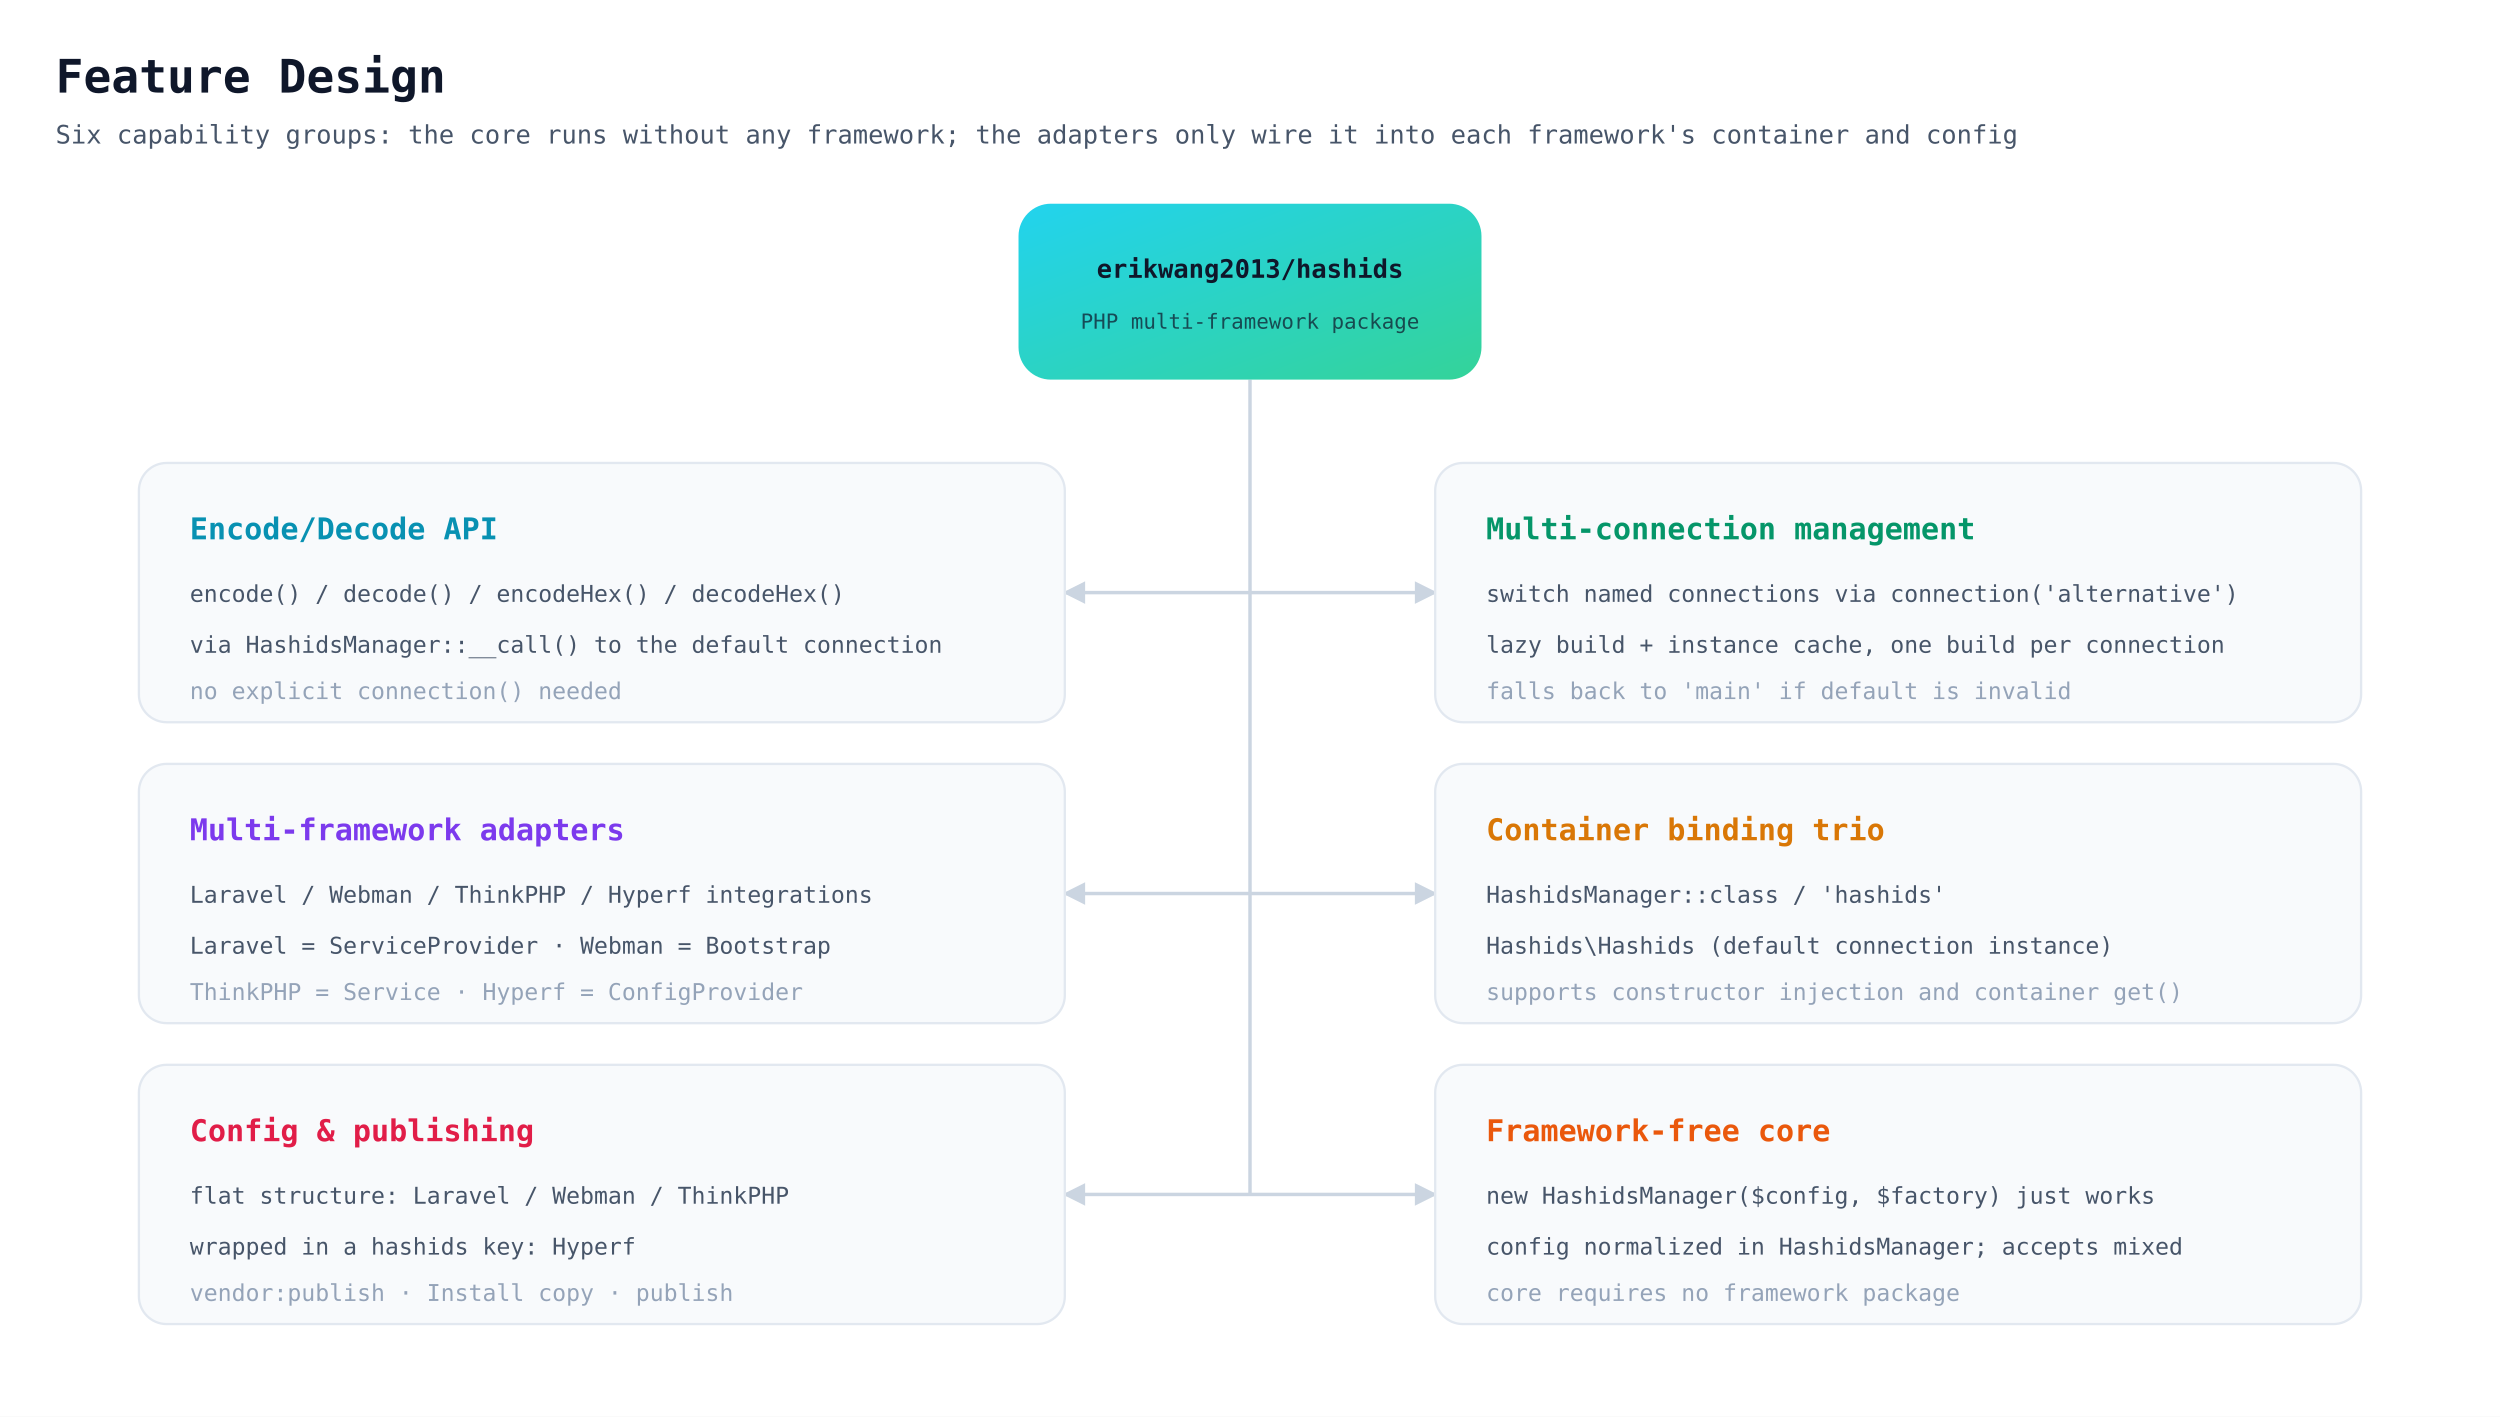
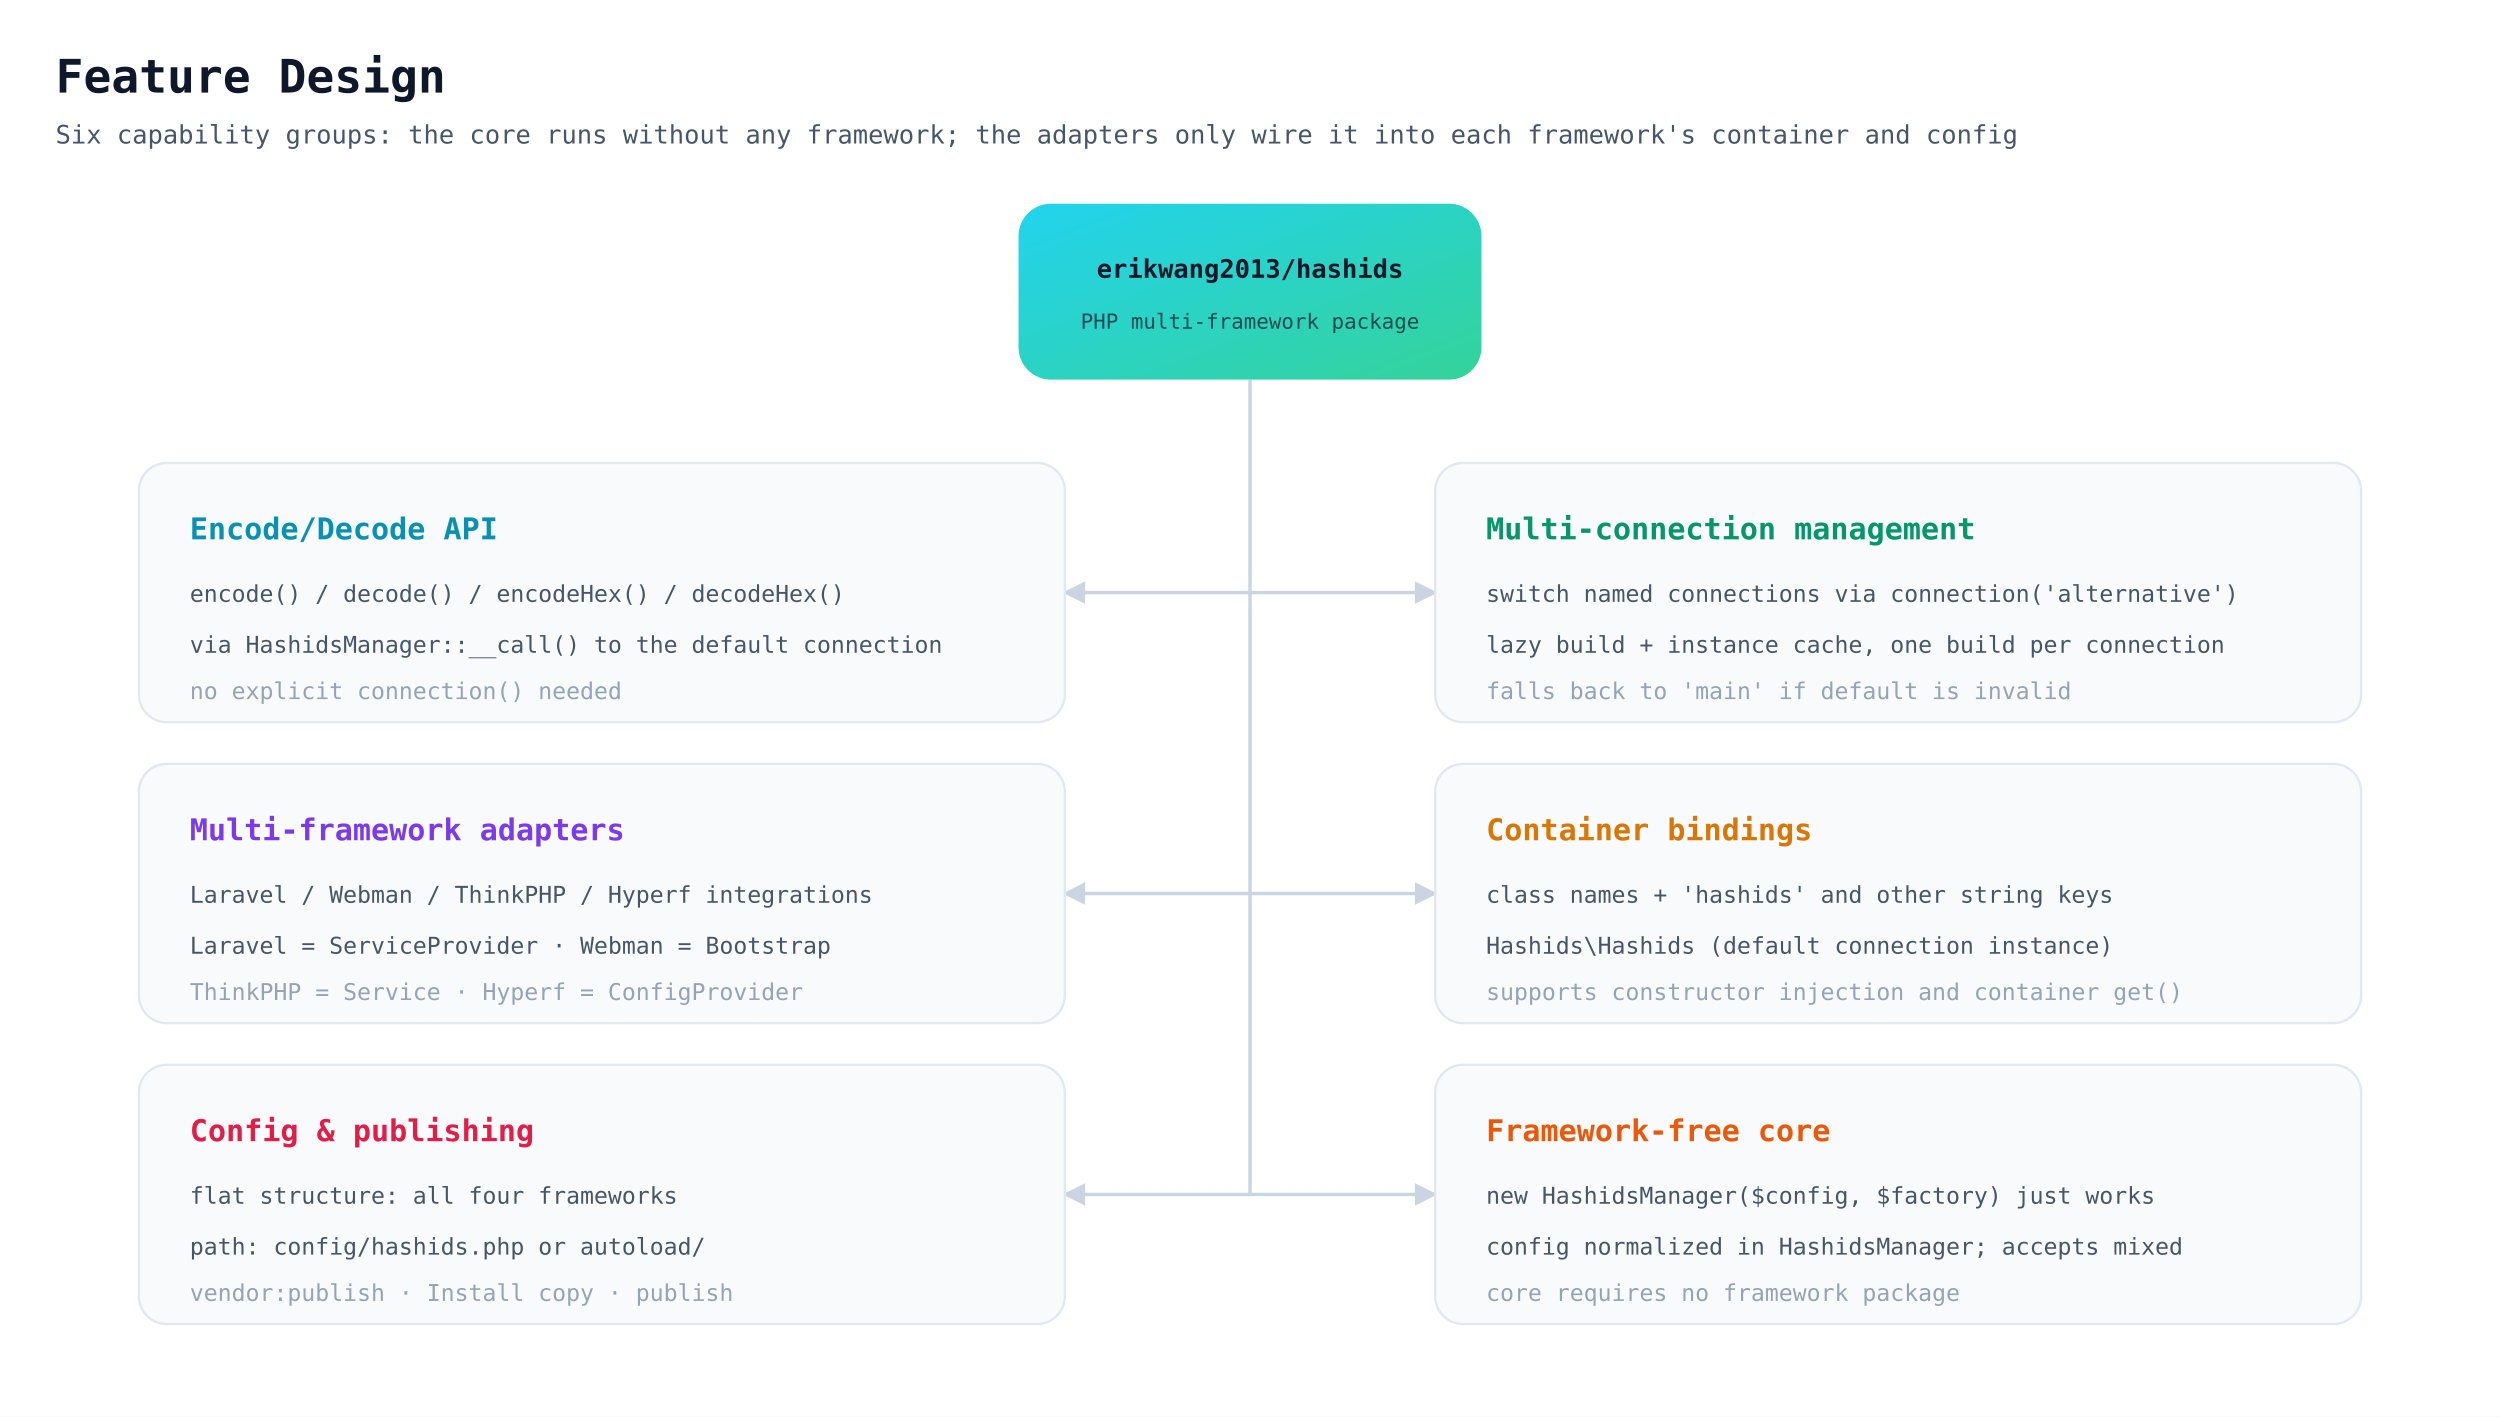
<svg xmlns="http://www.w3.org/2000/svg" viewBox="0 0 1080 612" role="img" aria-labelledby="featTitle featDesc">
  <defs>
    <style>
      text { font-family: ui-monospace, SFMono-Regular, Menlo, Consolas, "DejaVu Sans Mono", "PingFang SC", "Microsoft YaHei", monospace; }
      .bg     { fill: #ffffff; }
      .card   { fill: #f8fafc; stroke: #e2e8f0; stroke-width: 1; }
      .spine  { stroke: #cbd5e1; stroke-width: 1.5; fill: none; }
      .t-primary { fill: #0f172a; font-weight: 600; }
      .t-muted   { fill: #475569; }
      .t-dim     { fill: #94a3b8; }
      .t-frontend   { fill: #0891b2; font-weight: 600; }
      .t-backend    { fill: #059669; font-weight: 600; }
      .t-database   { fill: #7c3aed; font-weight: 600; }
      .t-cloud      { fill: #d97706; font-weight: 600; }
      .t-security   { fill: #e11d48; font-weight: 600; }
      .t-messagebus { fill: #ea580c; font-weight: 600; }
      .a-head { fill: #cbd5e1; }

      @media (prefers-color-scheme: dark) {
        .bg    { fill: #0b1220; }
        .card  { fill: #0f172a; stroke: #1e293b; }
        .spine { stroke: #334155; }
        .t-primary { fill: #f8fafc; }
        .t-muted   { fill: #94a3b8; }
        .t-dim     { fill: #64748b; }
        .t-frontend   { fill: #22d3ee; }
        .t-backend    { fill: #34d399; }
        .t-database   { fill: #a78bfa; }
        .t-cloud      { fill: #fbbf24; }
        .t-security   { fill: #fb7185; }
        .t-messagebus { fill: #fb923c; }
        .a-head { fill: #334155; }
      }
    </style>
    <marker id="ah" viewBox="0 0 10 10" refX="9" refY="5" markerWidth="6.5" markerHeight="6.5" orient="auto">
      <path d="M0 0 L10 5 L0 10 z" class="a-head" />
    </marker>
    <linearGradient id="rootGrad" x1="0" y1="0" x2="1" y2="1">
      <stop offset="0" stop-color="#22d3ee" />
      <stop offset="1" stop-color="#34d399" />
    </linearGradient>
  </defs>
  <rect class="bg" x="0" y="0" width="1080" height="612" />
  <text x="24" y="40" class="t-primary" font-size="20">Feature Design</text>
  <text x="24" y="62" class="t-muted" font-size="11">Six capability groups: the core runs without any framework; the adapters only wire it into each framework's container and config</text>
  <path class="spine" d="M540 164 V516" />
  <path class="spine" d="M540 256 H460" marker-end="url(#ah)" />
  <path class="spine" d="M540 386 H460" marker-end="url(#ah)" />
  <path class="spine" d="M540 516 H460" marker-end="url(#ah)" />
  <path class="spine" d="M540 256 H620" marker-end="url(#ah)" />
  <path class="spine" d="M540 386 H620" marker-end="url(#ah)" />
  <path class="spine" d="M540 516 H620" marker-end="url(#ah)" />
  <rect x="440" y="88" width="200" height="76" rx="14" fill="url(#rootGrad)" />
  <text x="540" y="120" font-size="11" font-weight="700" fill="#0f172a" text-anchor="middle">erikwang2013/hashids</text>
  <text x="540" y="142" font-size="9" fill="rgba(15,23,42,.72)" text-anchor="middle">PHP multi-framework package</text>
  <rect class="card" x="60" y="200" width="400" height="112" rx="12" />
  <text class="t-frontend" x="82" y="233" font-size="13">Encode/Decode API</text>
  <text class="t-muted" x="82" y="260" font-size="10">encode() / decode() / encodeHex() / decodeHex()</text>
  <text class="t-muted" x="82" y="282" font-size="10">via HashidsManager::__call() to the default connection</text>
  <text class="t-dim" x="82" y="302" font-size="10">no explicit connection() needed</text>
  <rect class="card" x="60" y="330" width="400" height="112" rx="12" />
  <text class="t-database" x="82" y="363" font-size="13">Multi-framework adapters</text>
  <text class="t-muted" x="82" y="390" font-size="10">Laravel / Webman / ThinkPHP / Hyperf integrations</text>
  <text class="t-muted" x="82" y="412" font-size="10">Laravel = ServiceProvider · Webman = Bootstrap</text>
  <text class="t-dim" x="82" y="432" font-size="10">ThinkPHP = Service · Hyperf = ConfigProvider</text>
  <rect class="card" x="60" y="460" width="400" height="112" rx="12" />
  <text class="t-security" x="82" y="493" font-size="13">Config &amp; publishing</text>
-   <text class="t-muted" x="82" y="520" font-size="10">flat structure: Laravel / Webman / ThinkPHP</text>
-   <text class="t-muted" x="82" y="542" font-size="10">wrapped in a hashids key: Hyperf</text>
+   <text class="t-muted" x="82" y="520" font-size="10">flat structure: all four frameworks</text>
+   <text class="t-muted" x="82" y="542" font-size="10">path: config/hashids.php or autoload/</text>
  <text class="t-dim" x="82" y="562" font-size="10">vendor:publish · Install copy · publish</text>
  <rect class="card" x="620" y="200" width="400" height="112" rx="12" />
  <text class="t-backend" x="642" y="233" font-size="13">Multi-connection management</text>
  <text class="t-muted" x="642" y="260" font-size="10">switch named connections via connection('alternative')</text>
  <text class="t-muted" x="642" y="282" font-size="10">lazy build + instance cache, one build per connection</text>
  <text class="t-dim" x="642" y="302" font-size="10">falls back to 'main' if default is invalid</text>
  <rect class="card" x="620" y="330" width="400" height="112" rx="12" />
-   <text class="t-cloud" x="642" y="363" font-size="13">Container binding trio</text>
-   <text class="t-muted" x="642" y="390" font-size="10">HashidsManager::class / 'hashids'</text>
+   <text class="t-cloud" x="642" y="363" font-size="13">Container bindings</text>
+   <text class="t-muted" x="642" y="390" font-size="10">class names + 'hashids' and other string keys</text>
  <text class="t-muted" x="642" y="412" font-size="10">Hashids\Hashids (default connection instance)</text>
  <text class="t-dim" x="642" y="432" font-size="10">supports constructor injection and container get()</text>
  <rect class="card" x="620" y="460" width="400" height="112" rx="12" />
  <text class="t-messagebus" x="642" y="493" font-size="13">Framework-free core</text>
  <text class="t-muted" x="642" y="520" font-size="10">new HashidsManager($config, $factory) just works</text>
  <text class="t-muted" x="642" y="542" font-size="10">config normalized in HashidsManager; accepts mixed</text>
  <text class="t-dim" x="642" y="562" font-size="10">core requires no framework package</text>
</svg>
